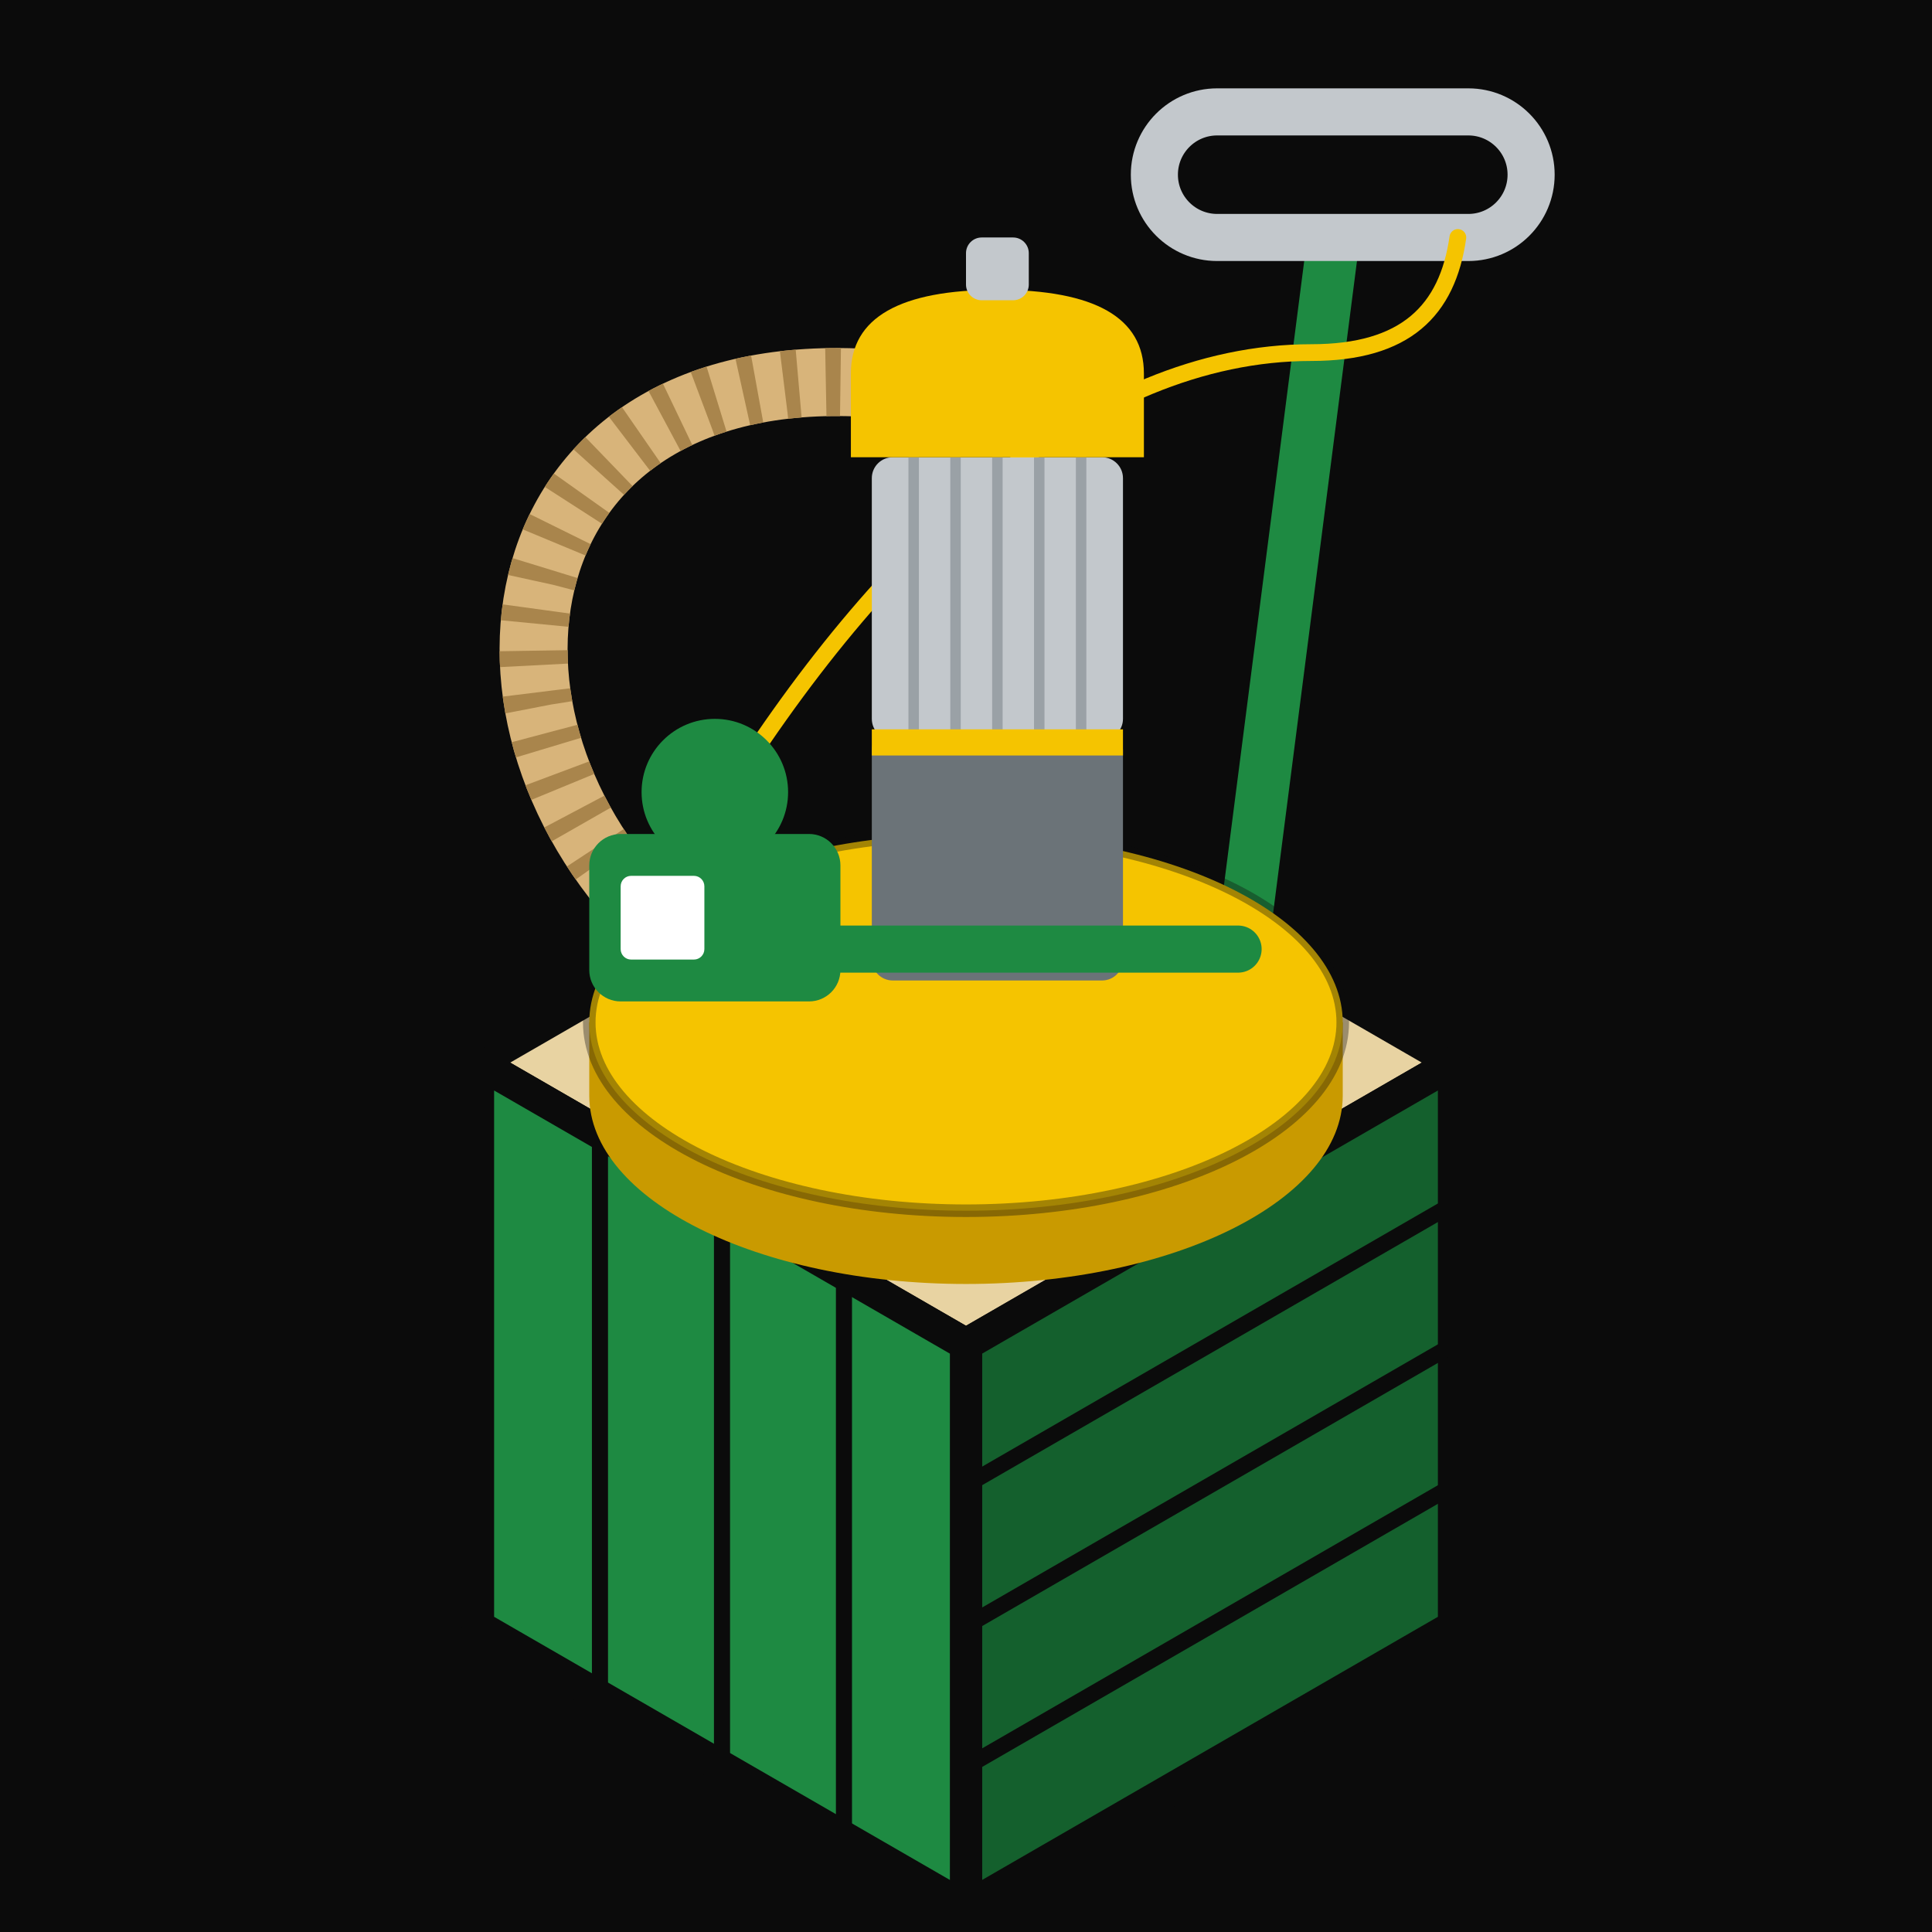
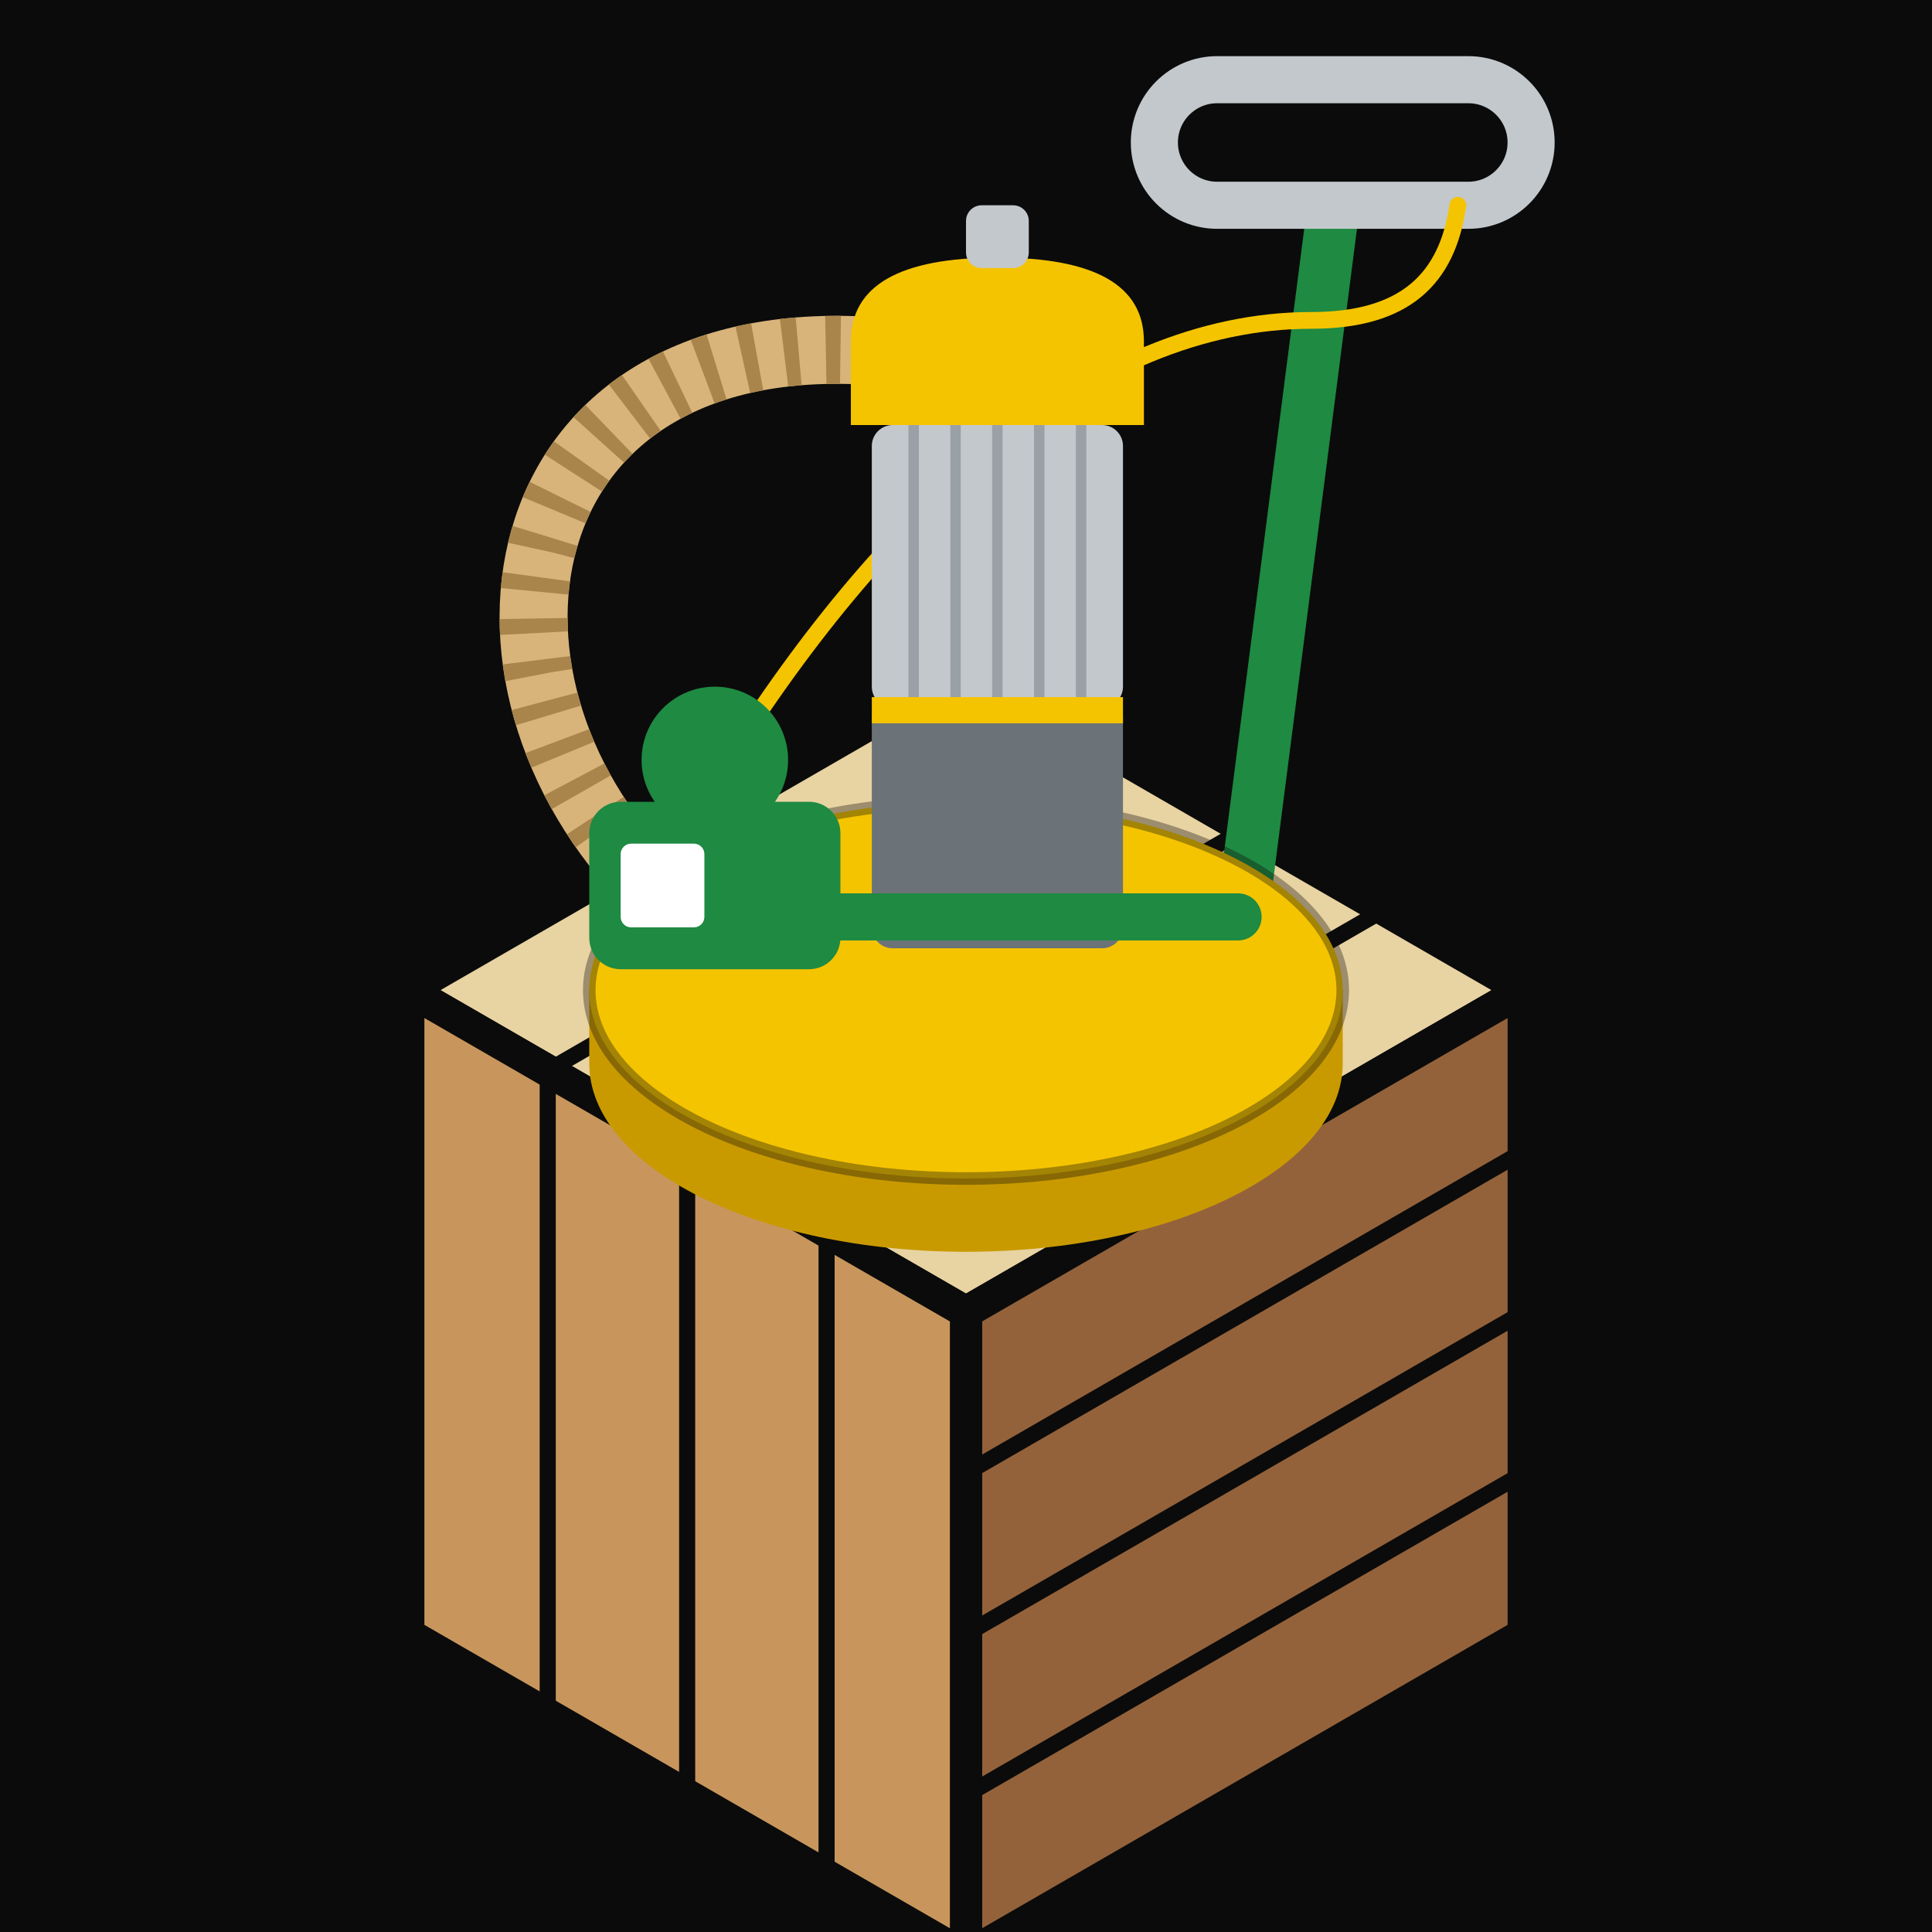
<svg xmlns="http://www.w3.org/2000/svg" viewBox="0 0 240 240" width="240" height="240">
  <rect width="240" height="240" fill="#0B0B0B" />
-   <g transform="translate(120,167)">
-     <polygon fill="#E8D3A2" stroke="#0B0B0B" stroke-width="4" stroke-linejoin="round" points="-60.62,-35.00 0.00,-70.00 60.62,-35.00 0.00,0.00" />
-     <line x1="-45.47" y1="-26.25" x2="15.16" y2="-61.25" stroke="#0B0B0B" stroke-width="2" />
-     <line x1="-30.31" y1="-17.50" x2="30.31" y2="-52.50" stroke="#0B0B0B" stroke-width="2" />
-     <line x1="-15.16" y1="-8.75" x2="45.47" y2="-43.75" stroke="#0B0B0B" stroke-width="2" />
-     <polygon fill="#14602D" stroke="#0B0B0B" stroke-width="4" stroke-linejoin="round" points="0.00,0.00 60.62,-35.00 60.62,35.00 0.00,70.00" />
-     <line x1="0.00" y1="17.50" x2="60.62" y2="-17.50" stroke="#0B0B0B" stroke-width="2" />
-     <line x1="0.00" y1="35.00" x2="60.62" y2="0.00" stroke="#0B0B0B" stroke-width="2" />
-     <line x1="0.00" y1="52.50" x2="60.62" y2="17.50" stroke="#0B0B0B" stroke-width="2" />
-     <polygon fill="#1E8A42" stroke="#0B0B0B" stroke-width="4" stroke-linejoin="round" points="-60.62,35.00 -60.62,-35.00 0.00,0.00 0.00,70.00" />
-     <line x1="-45.47" y1="43.75" x2="-45.47" y2="-26.25" stroke="#0B0B0B" stroke-width="2" />
-     <line x1="-30.31" y1="52.50" x2="-30.31" y2="-17.50" stroke="#0B0B0B" stroke-width="2" />
-     <line x1="-15.16" y1="61.25" x2="-15.16" y2="-8.75" stroke="#0B0B0B" stroke-width="2" />
+   <g transform="translate(120,163)">
+     <polygon fill="#E8D3A2" stroke="#0B0B0B" stroke-width="4" stroke-linejoin="round" points="-69.28,-40.00 0.00,-80.00 69.28,-40.00 0.00,0.00" />
+     <line x1="-51.96" y1="-30.00" x2="17.32" y2="-70.00" stroke="#0B0B0B" stroke-width="2" />
+     <line x1="-34.64" y1="-20.00" x2="34.64" y2="-60.00" stroke="#0B0B0B" stroke-width="2" />
+     <line x1="-17.32" y1="-10.00" x2="51.96" y2="-50.00" stroke="#0B0B0B" stroke-width="2" />
+     <polygon fill="#94623A" stroke="#0B0B0B" stroke-width="4" stroke-linejoin="round" points="0.00,0.00 69.28,-40.00 69.28,40.00 0.00,80.00" />
+     <line x1="0.00" y1="20.00" x2="69.28" y2="-20.00" stroke="#0B0B0B" stroke-width="2" />
+     <line x1="0.00" y1="40.00" x2="69.28" y2="0.00" stroke="#0B0B0B" stroke-width="2" />
+     <line x1="0.00" y1="60.00" x2="69.28" y2="20.00" stroke="#0B0B0B" stroke-width="2" />
+     <polygon fill="#C8965C" stroke="#0B0B0B" stroke-width="4" stroke-linejoin="round" points="-69.28,40.00 -69.28,-40.00 0.00,0.00 0.00,80.00" />
+     <line x1="-51.96" y1="50.00" x2="-51.96" y2="-30.00" stroke="#0B0B0B" stroke-width="2" />
+     <line x1="-34.64" y1="60.00" x2="-34.64" y2="-20.00" stroke="#0B0B0B" stroke-width="2" />
+     <line x1="-17.32" y1="70.00" x2="-17.32" y2="-10.00" stroke="#0B0B0B" stroke-width="2" />
    <g transform="translate(0,-40) scale(1.3) translate(0,40)">
      <path d="M26,-44 L35,-114" stroke="#1E8A42" stroke-width="5" stroke-linecap="round" />
      <rect x="18" y="-127" width="36" height="12" rx="6" fill="none" stroke="#C3C8CC" stroke-width="4.5" />
      <path d="M-24,-60 C-8,-86 12,-104 33,-104 C42,-104 46,-108 47,-115" fill="none" stroke="#F5C400" stroke-width="1.6" stroke-linecap="round" />
      <path d="M-36,-40 V-33 A36,18 0 0 0 36,-33 V-40 Z" fill="#C99A00" />
      <ellipse cx="0" cy="-40" rx="36" ry="18" fill="#F5C400" />
      <ellipse cx="0" cy="-40" rx="36" ry="18" fill="none" stroke="#0B0B0B" stroke-width="1.2" opacity=".35" />
      <path d="M-8,-101 C-44,-104 -50,-70 -30,-50" fill="none" stroke="#D8B47A" stroke-width="6.5" stroke-linecap="round" />
      <path d="M-8,-101 C-44,-104 -50,-70 -30,-50" fill="none" stroke="#A9854C" stroke-width="6.5" stroke-dasharray="1.4 2.6" />
      <rect x="-9" y="-68" width="24" height="24" rx="2" fill="#6B7378" />
      <rect x="-9" y="-94" width="24" height="27" rx="2" fill="#C3C8CC" />
      <path d="M-5,-94 V-67 M-1,-94 V-67 M3,-94 V-67 M7,-94 V-67 M11,-94 V-67" stroke="#9AA1A6" stroke-width="1" />
      <rect x="-9" y="-68" width="24" height="2.5" fill="#F5C400" />
      <path d="M-11,-94 V-102 Q-11,-110 3,-110 Q17,-110 17,-102 V-94 Z" fill="#F5C400" />
      <rect x="0" y="-115" width="6" height="6" rx="1.5" fill="#C3C8CC" />
      <rect x="-36" y="-58" width="24" height="16" rx="3" fill="#1E8A42" />
      <circle cx="-24" cy="-62" r="7" fill="#1E8A42" />
      <rect x="-33" y="-54" width="8" height="8" rx="1" fill="#FFFFFF" />
      <path d="M-14,-47 H26" stroke="#1E8A42" stroke-width="4.5" stroke-linecap="round" />
    </g>
  </g>
</svg>
